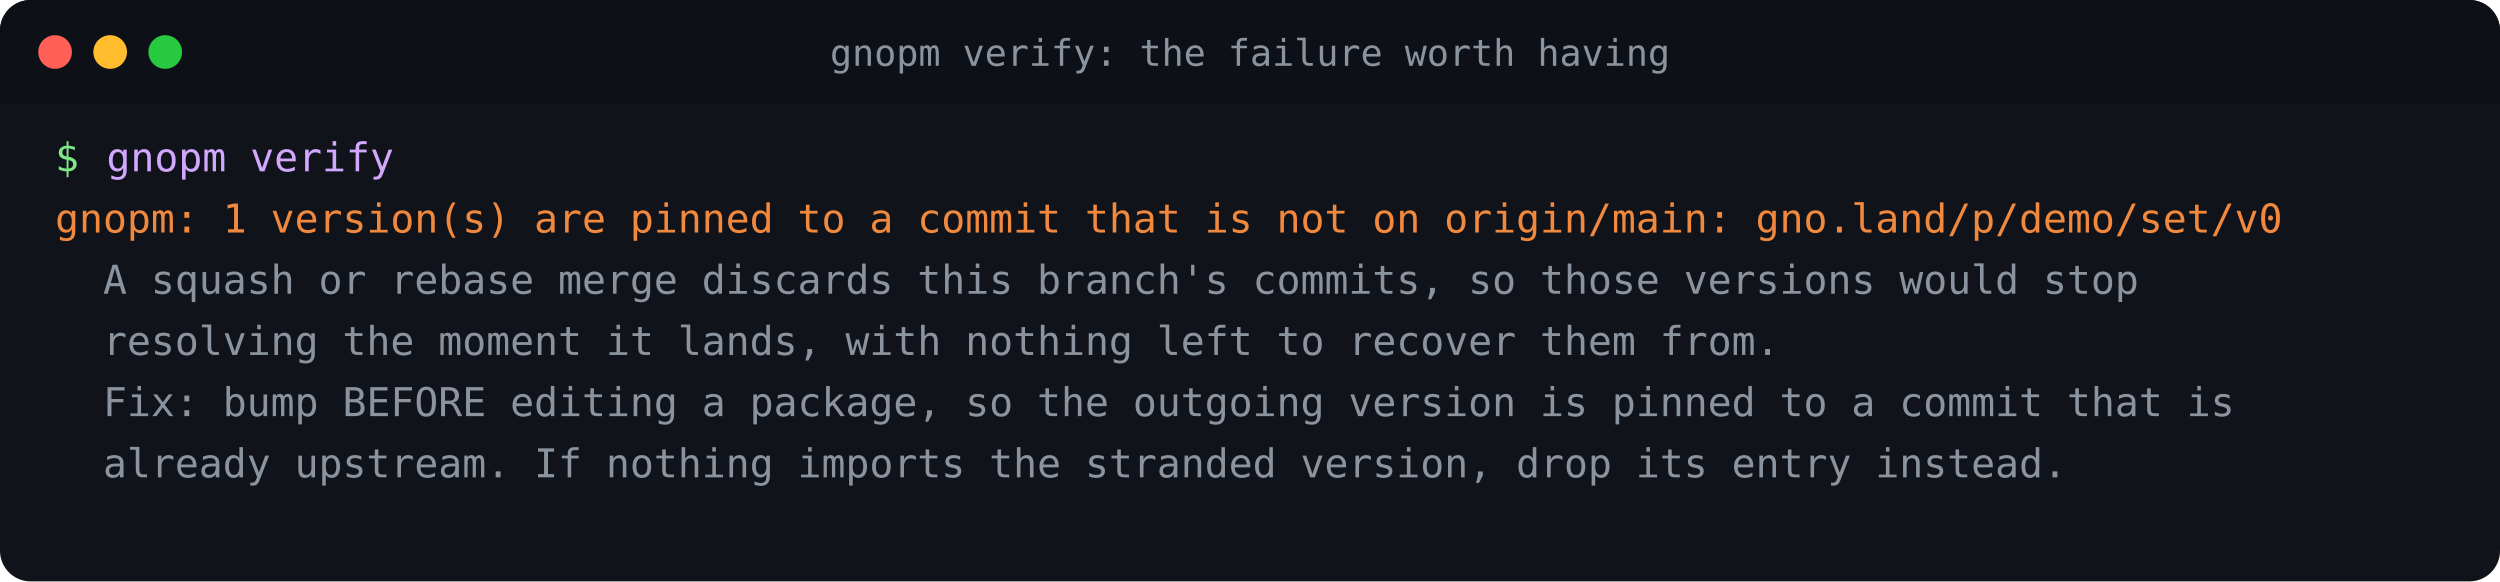
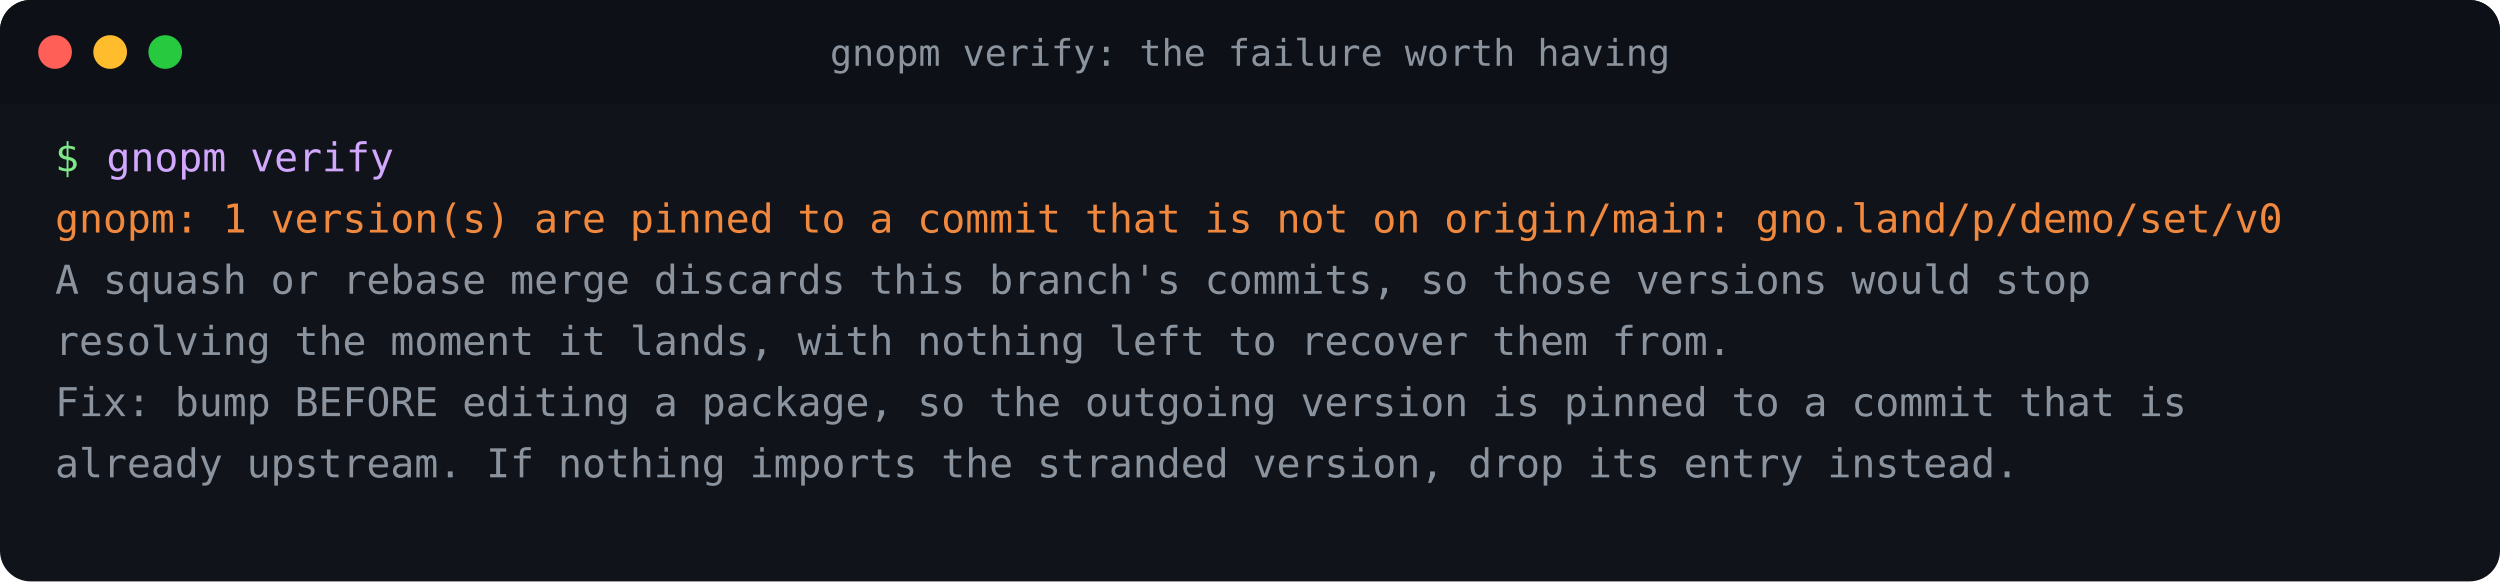
- <svg xmlns="http://www.w3.org/2000/svg" width="817" height="190" viewBox="0 0 817 190" font-family="ui-monospace,SFMono-Regular,Menlo,monospace" font-size="13">
-   <rect width="817" height="190" rx="10" fill="#11131a" />
-   <rect width="817" height="34" rx="10" fill="#0d1117" />
-   <rect y="24" width="817" height="10" fill="#0d1117" />
-   <circle cx="18" cy="17.0" r="5.5" fill="#ff5f56" />
-   <circle cx="36" cy="17.0" r="5.5" fill="#ffbd2e" />
-   <circle cx="54" cy="17.0" r="5.5" fill="#27c93f" />
-   <text x="408.5" y="21.5" fill="#8b949e" text-anchor="middle" font-size="12">gnopm verify: the failure worth having</text>
+ <svg xmlns="http://www.w3.org/2000/svg" width="817" height="190" font-family="ui-monospace,SFMono-Regular,Menlo,monospace" font-size="13" viewBox="0 0 817 190">
+   <rect width="817" height="190" fill="#11131a" rx="10" />
+   <rect width="817" height="34" fill="#0d1117" rx="10" />
+   <rect width="817" height="10" y="24" fill="#0d1117" />
+   <circle cx="18" cy="17" r="5.5" fill="#ff5f56" />
+   <circle cx="36" cy="17" r="5.5" fill="#ffbd2e" />
+   <circle cx="54" cy="17" r="5.5" fill="#27c93f" />
+   <text x="408.5" y="21.5" fill="#8b949e" font-size="12" text-anchor="middle">gnopm verify: the failure worth having</text>
  <text x="18" y="56" fill="#7ee787">$</text>
  <text x="34.8" y="56" fill="#d2a8ff">gnopm verify</text>
  <text x="18" y="76" fill="#f0883e" xml:space="preserve">gnopm: 1 version(s) are pinned to a commit that is not on origin/main: gno.land/p/demo/set/v0</text>
-   <text x="18" y="96" fill="#8b949e" xml:space="preserve">  A squash or rebase merge discards this branch's commits, so those versions would stop</text>
-   <text x="18" y="116" fill="#8b949e" xml:space="preserve">  resolving the moment it lands, with nothing left to recover them from.</text>
-   <text x="18" y="136" fill="#8b949e" xml:space="preserve">  Fix: bump BEFORE editing a package, so the outgoing version is pinned to a commit that is</text>
-   <text x="18" y="156" fill="#8b949e" xml:space="preserve">  already upstream. If nothing imports the stranded version, drop its entry instead.</text>
+   <text x="18" y="96" fill="#8b949e" xml:space="preserve">A squash or rebase merge discards this branch's commits, so those versions would stop</text>
+   <text x="18" y="116" fill="#8b949e" xml:space="preserve">resolving the moment it lands, with nothing left to recover them from.</text>
+   <text x="18" y="136" fill="#8b949e" xml:space="preserve">Fix: bump BEFORE editing a package, so the outgoing version is pinned to a commit that is</text>
+   <text x="18" y="156" fill="#8b949e" xml:space="preserve">already upstream. If nothing imports the stranded version, drop its entry instead.</text>
</svg>
